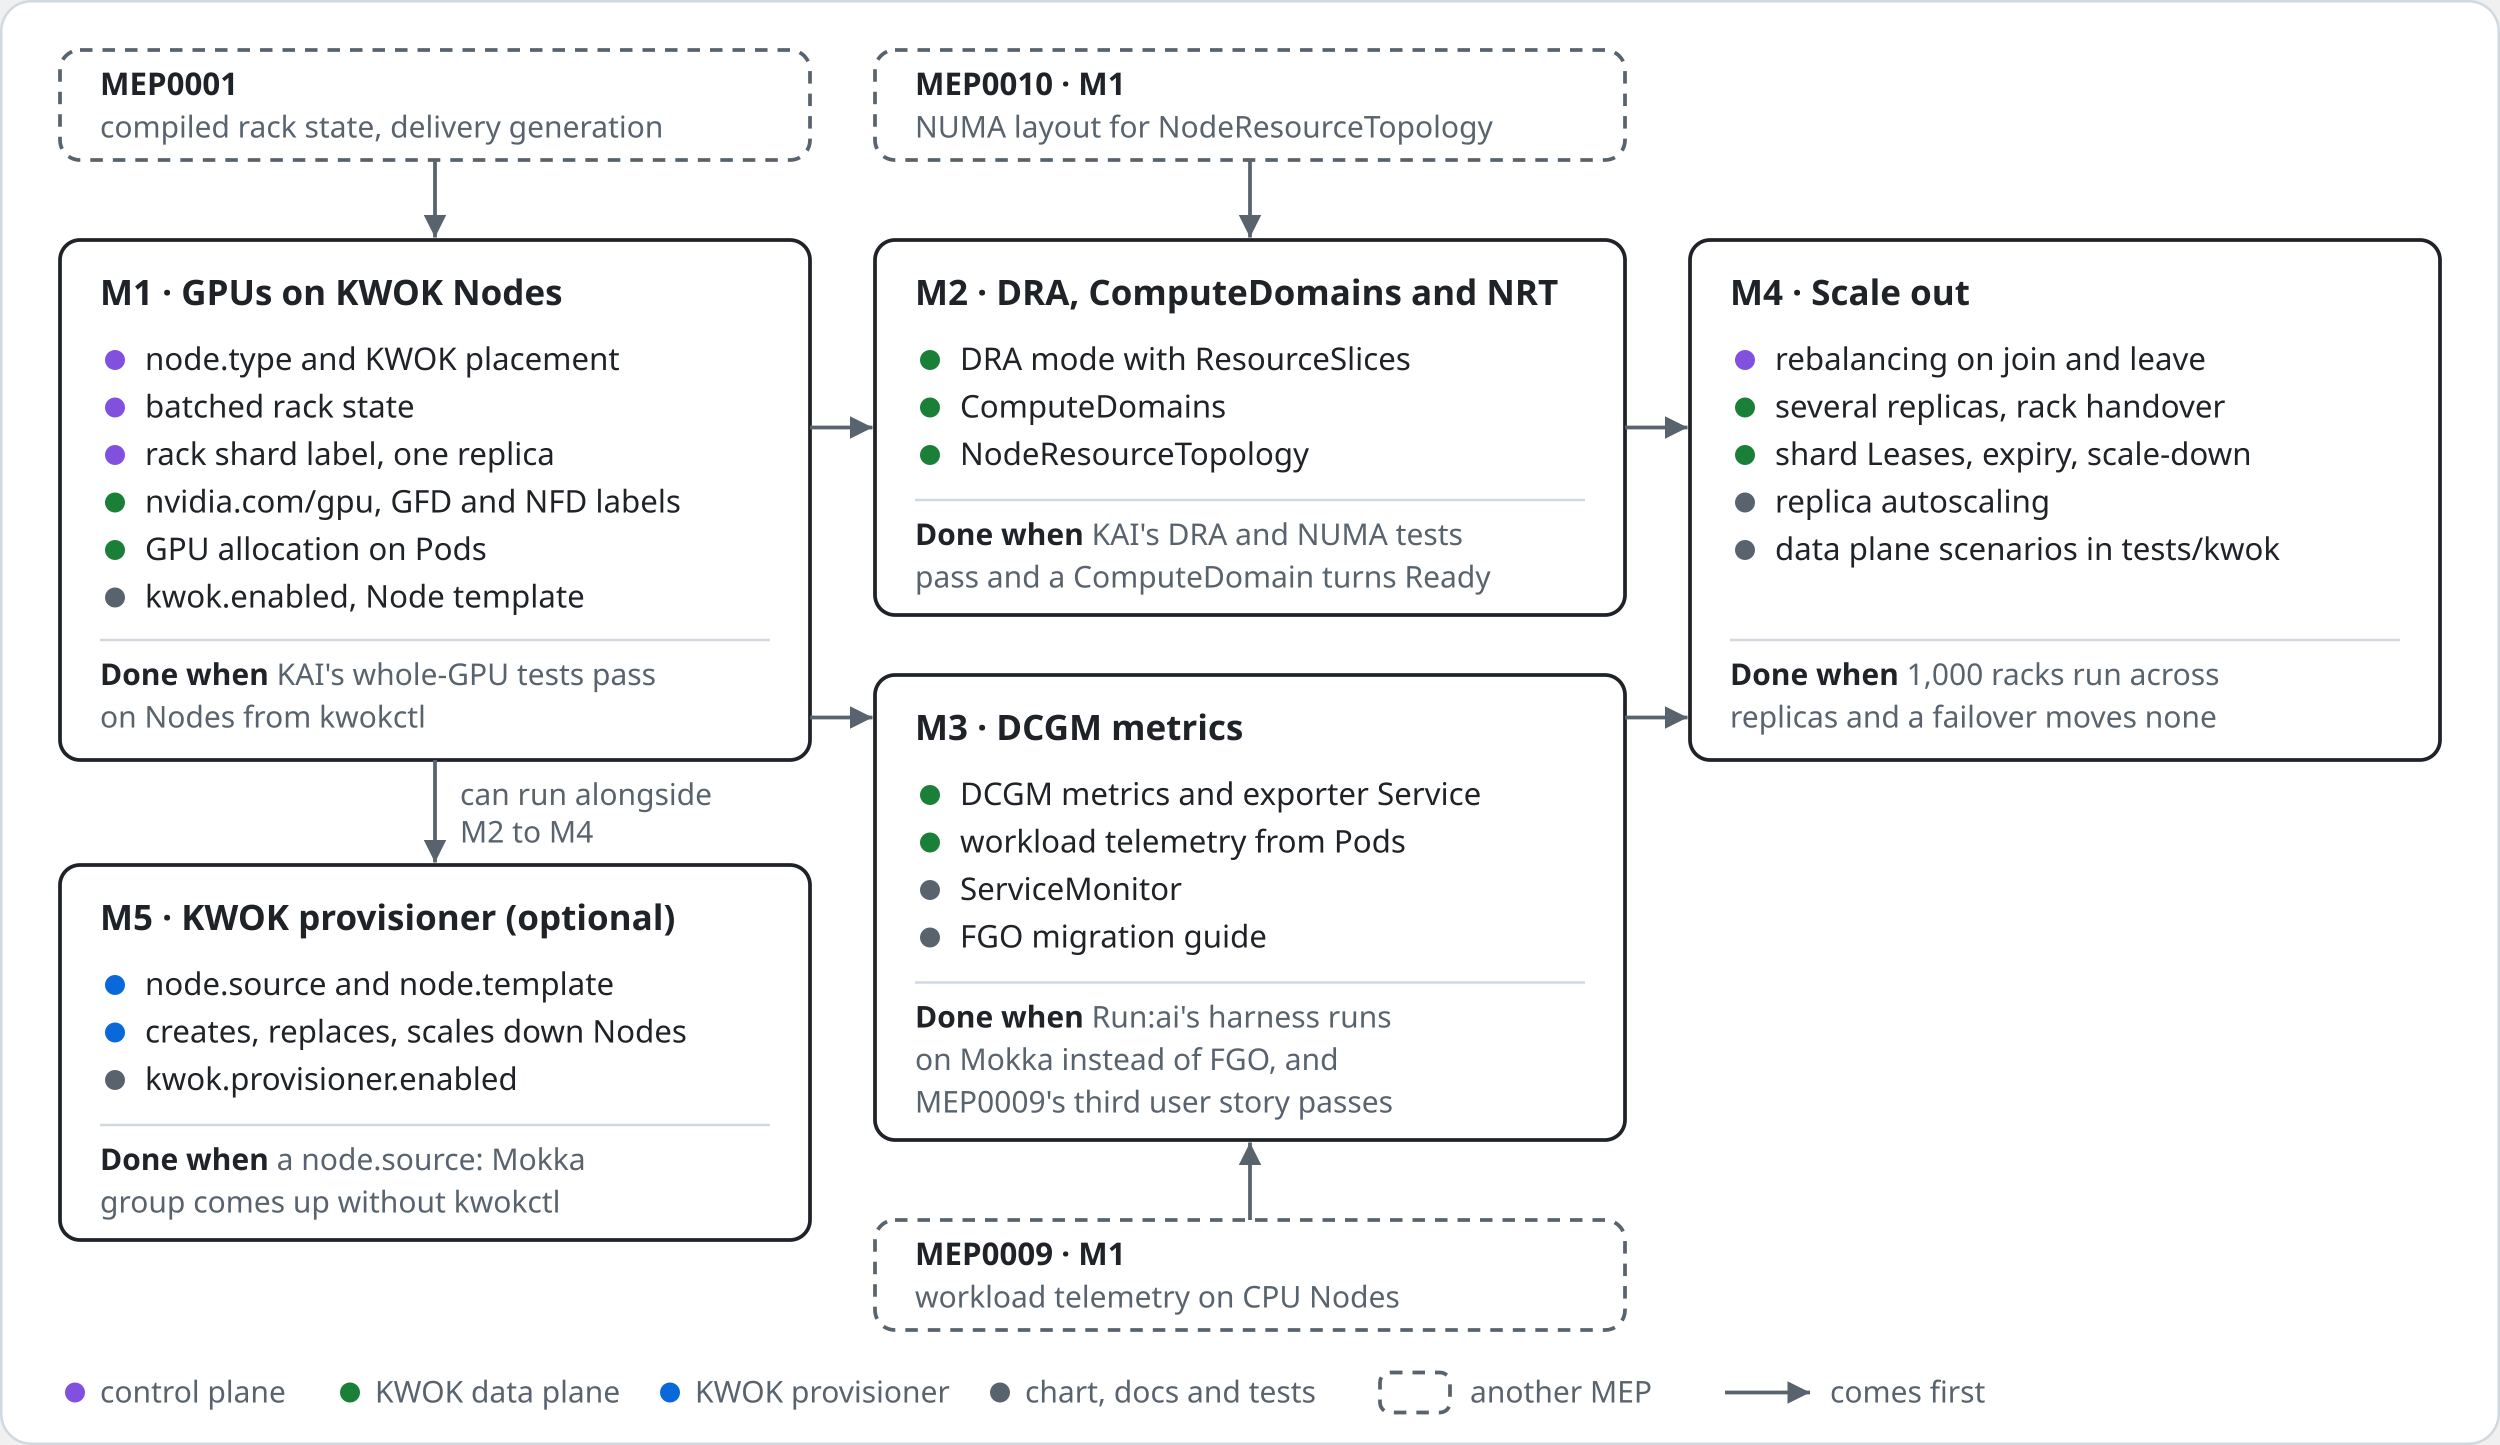
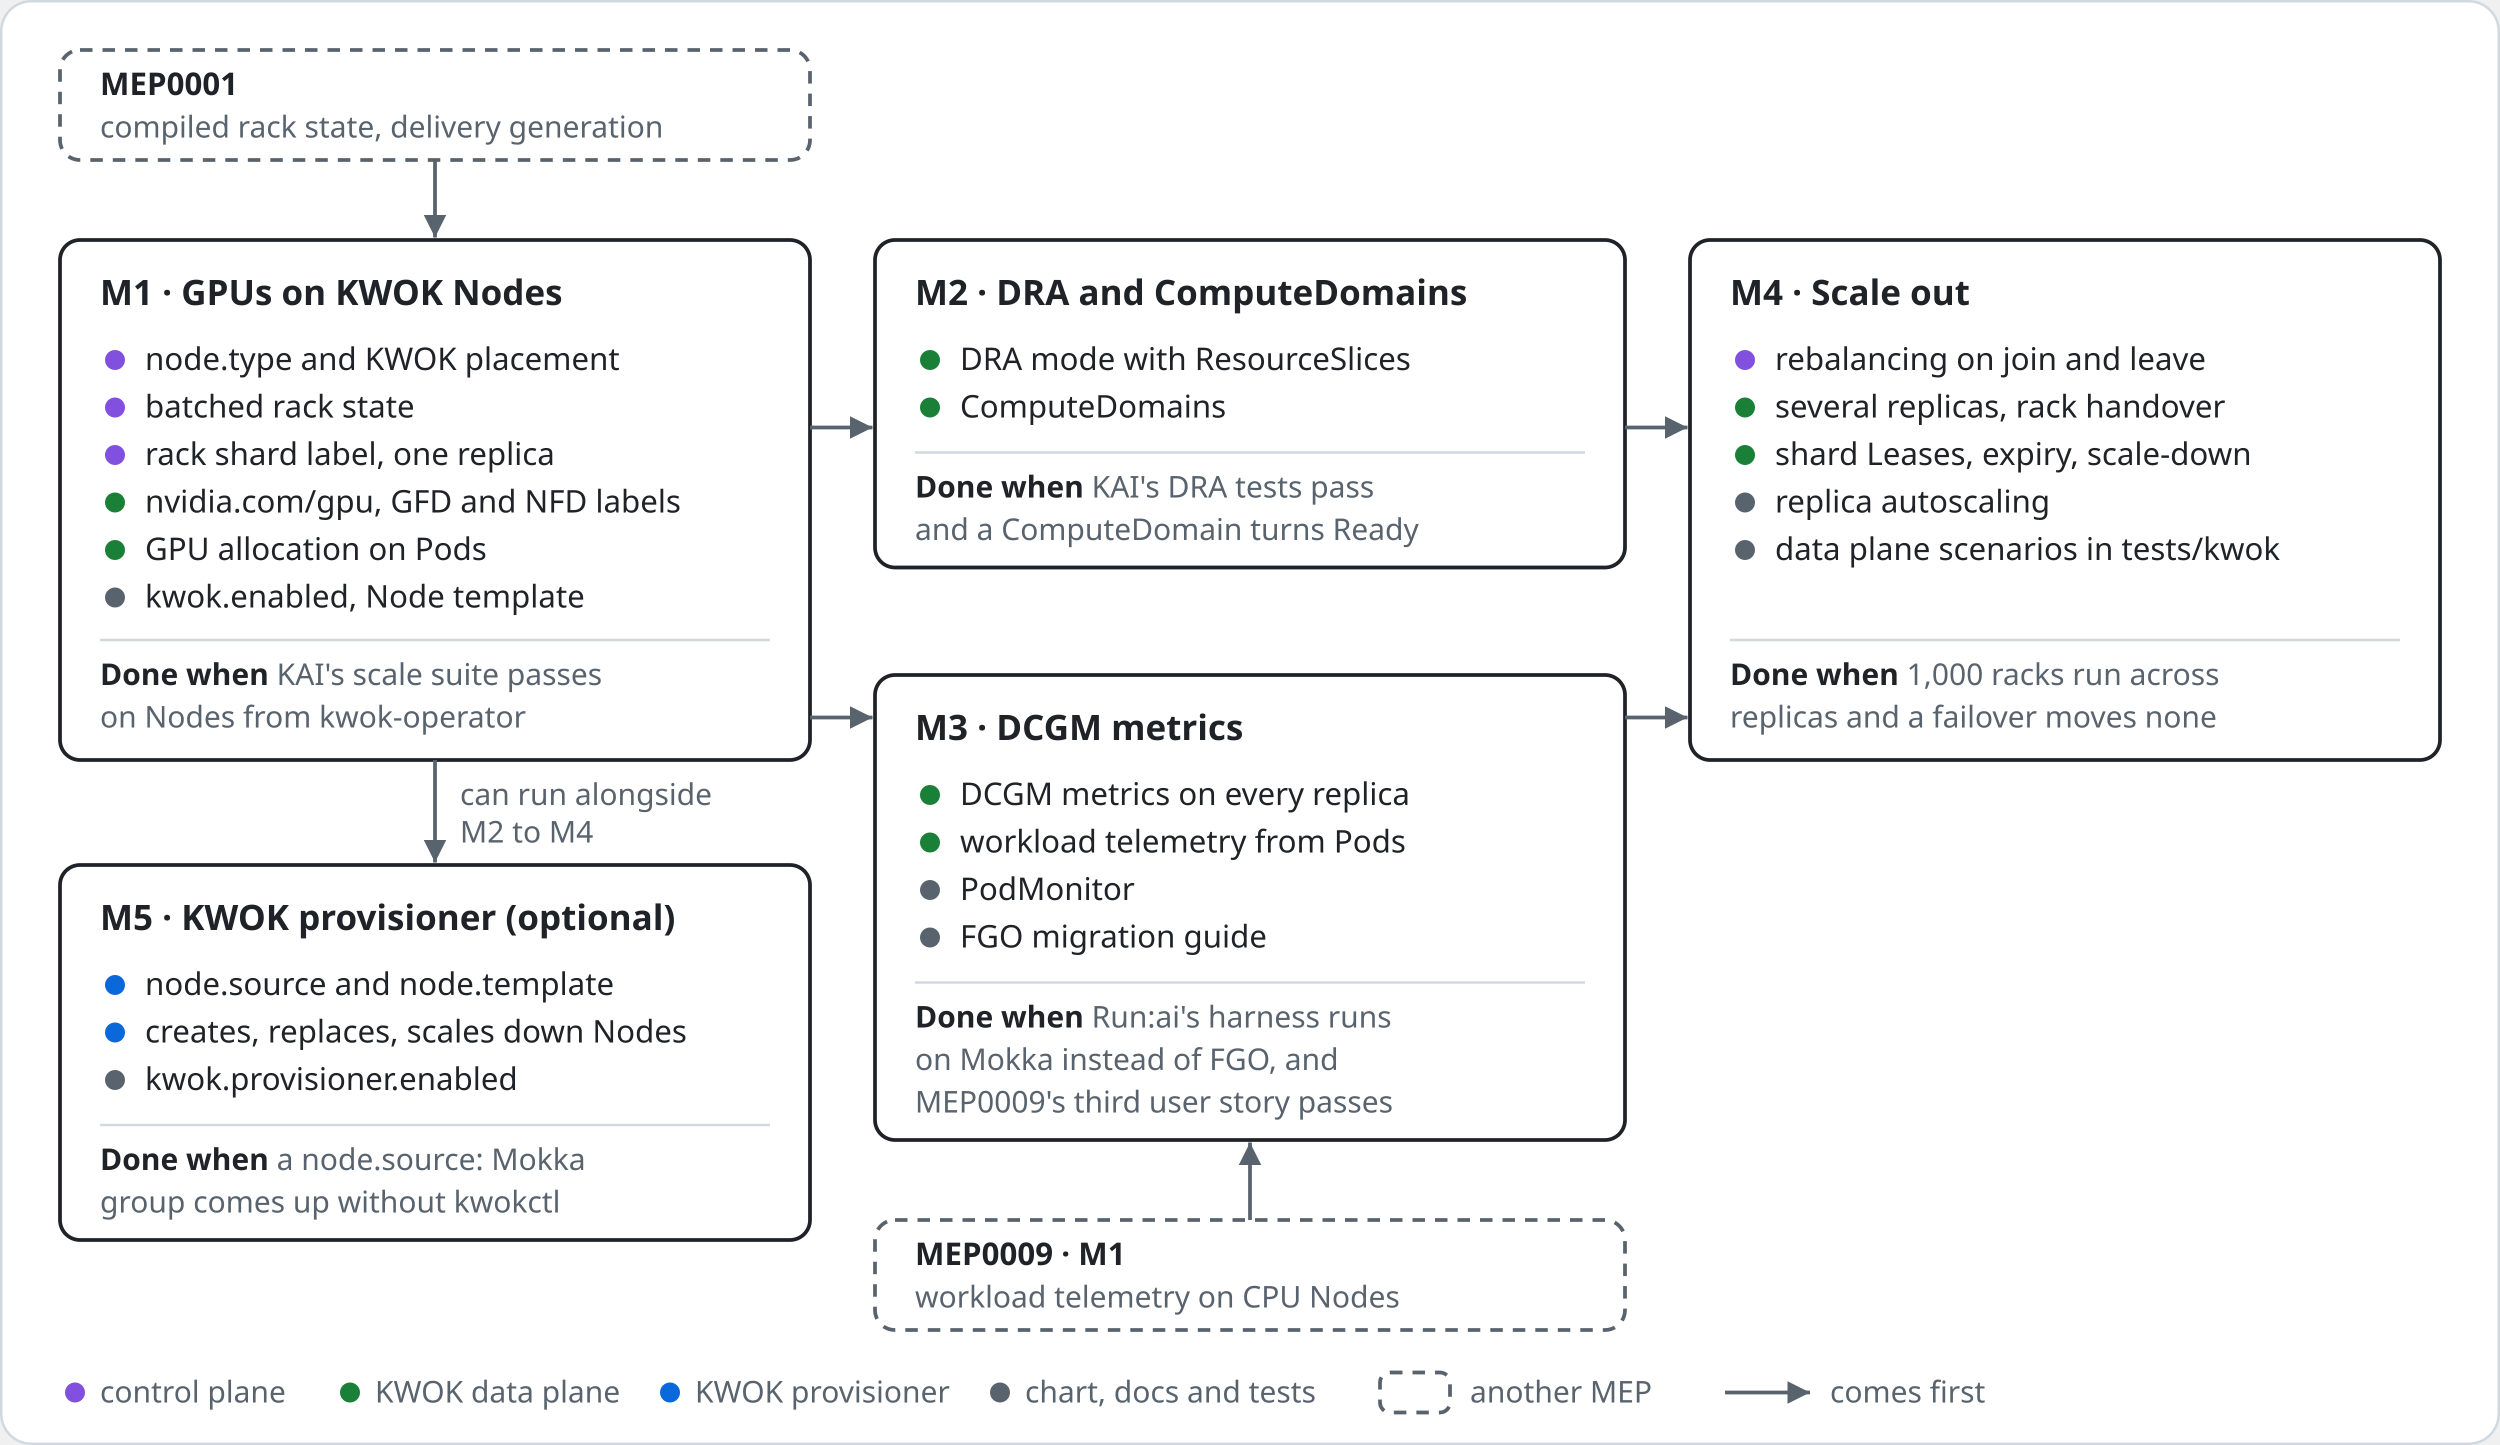
<svg xmlns="http://www.w3.org/2000/svg" viewBox="0 0 1000 578" width="1000" height="578" role="img" aria-labelledby="title desc">
  <style>
    .panel { fill: #ffffff; stroke: #d1d9e0; }
    text { font-family: -apple-system, BlinkMacSystemFont, "Segoe UI", "Noto Sans", Helvetica, Arial, sans-serif; fill: #1f2328; }
    .title { font-size: 14px; font-weight: 600; }
    .item { font-size: 12.5px; }
    .body { font-size: 12px; fill: #59636e; }
    .done { font-size: 12px; fill: #59636e; }
    .strong { font-weight: 600; fill: #1f2328; }
    .label { font-size: 12px; fill: #59636e; }
    .ms { fill: #ffffff; stroke: #1f2328; stroke-width: 1.5; }
    .ext { fill: #ffffff; stroke: #59636e; stroke-width: 1.5; stroke-dasharray: 5 4; }
    .rule { stroke: #d1d9e0; stroke-width: 1; }
    .wire { fill: none; stroke: #59636e; stroke-width: 1.5; }
    .head { fill: #59636e; }
    .cp { fill: #8250df; } .dp { fill: #1a7f37; } .prov { fill: #0969da; } .doc { fill: #59636e; }
    @media (prefers-color-scheme: dark) {
      .panel { fill: #0d1117; stroke: #3d444d; }
      text { fill: #f0f6fc; }
      .body, .done, .label { fill: #9198a1; }
      .strong { fill: #f0f6fc; }
      .ms { fill: #0d1117; stroke: #f0f6fc; }
      .ext { fill: #0d1117; stroke: #9198a1; }
      .rule { stroke: #3d444d; }
      .wire { stroke: #9198a1; }
      .head { fill: #9198a1; }
      .cp { fill: #ab7df8; } .dp { fill: #3fb950; } .prov { fill: #4493f8; } .doc { fill: #9198a1; }
    }
  </style>
  <defs>
    <marker id="arrow" viewBox="0 0 10 10" refX="10" refY="5" markerWidth="9" markerHeight="9" markerUnits="userSpaceOnUse" orient="auto">
      <path class="head" d="M0,0 L10,5 L0,10 z" />
    </marker>
  </defs>
  <rect class="panel" x="0.5" y="0.5" width="999" height="577" rx="12" />
  <rect class="ext" x="24" y="20" width="300" height="44" rx="8" />
  <text class="item strong" x="40" y="38">MEP0001</text>
  <text class="body" x="40" y="55">compiled rack state, delivery generation</text>
  <path class="wire" d="M174,64 V95" marker-end="url(#arrow)" />
-   <rect class="ext" x="350" y="20" width="300" height="44" rx="8" />
-   <text class="item strong" x="366" y="38">MEP0010 · M1</text>
-   <text class="body" x="366" y="55">NUMA layout for NodeResourceTopology</text>
-   <path class="wire" d="M500,64 V95" marker-end="url(#arrow)" />
  <rect class="ext" x="350" y="488" width="300" height="44" rx="8" />
  <text class="item strong" x="366" y="506">MEP0009 · M1</text>
  <text class="body" x="366" y="523">workload telemetry on CPU Nodes</text>
  <path class="wire" d="M500,488 V457" marker-end="url(#arrow)" />
  <rect class="ms" x="24" y="96" width="300" height="208" rx="8" />
  <text class="title" x="40" y="122">M1 · GPUs on KWOK Nodes</text>
  <circle class="cp" cx="46" cy="144" r="4" />
  <text class="item" x="58" y="148">node.type and KWOK placement</text>
  <circle class="cp" cx="46" cy="163" r="4" />
  <text class="item" x="58" y="167">batched rack state</text>
  <circle class="cp" cx="46" cy="182" r="4" />
  <text class="item" x="58" y="186">rack shard label, one replica</text>
  <circle class="dp" cx="46" cy="201" r="4" />
  <text class="item" x="58" y="205">nvidia.com/gpu, GFD and NFD labels</text>
  <circle class="dp" cx="46" cy="220" r="4" />
  <text class="item" x="58" y="224">GPU allocation on Pods</text>
  <circle class="doc" cx="46" cy="239" r="4" />
  <text class="item" x="58" y="243">kwok.enabled, Node template</text>
  <line class="rule" x1="40" y1="256" x2="308" y2="256" />
  <text class="done" x="40" y="274">
-     <tspan class="strong">Done when</tspan> KAI's whole-GPU tests pass</text>
-   <text class="done" x="40" y="291">on Nodes from kwokctl</text>
-   <rect class="ms" x="350" y="96" width="300" height="150" rx="8" />
-   <text class="title" x="366" y="122">M2 · DRA, ComputeDomains and NRT</text>
+     <tspan class="strong">Done when</tspan> KAI's scale suite passes</text>
+   <text class="done" x="40" y="291">on Nodes from kwok-operator</text>
+   <rect class="ms" x="350" y="96" width="300" height="131" rx="8" />
+   <text class="title" x="366" y="122">M2 · DRA and ComputeDomains</text>
  <circle class="dp" cx="372" cy="144" r="4" />
  <text class="item" x="384" y="148">DRA mode with ResourceSlices</text>
  <circle class="dp" cx="372" cy="163" r="4" />
  <text class="item" x="384" y="167">ComputeDomains</text>
-   <circle class="dp" cx="372" cy="182" r="4" />
-   <text class="item" x="384" y="186">NodeResourceTopology</text>
-   <line class="rule" x1="366" y1="200" x2="634" y2="200" />
-   <text class="done" x="366" y="218">
-     <tspan class="strong">Done when</tspan> KAI's DRA and NUMA tests</text>
-   <text class="done" x="366" y="235">pass and a ComputeDomain turns Ready</text>
+   <line class="rule" x1="366" y1="181" x2="634" y2="181" />
+   <text class="done" x="366" y="199">
+     <tspan class="strong">Done when</tspan> KAI's DRA tests pass</text>
+   <text class="done" x="366" y="216">and a ComputeDomain turns Ready</text>
  <rect class="ms" x="350" y="270" width="300" height="186" rx="8" />
  <text class="title" x="366" y="296">M3 · DCGM metrics</text>
  <circle class="dp" cx="372" cy="318" r="4" />
-   <text class="item" x="384" y="322">DCGM metrics and exporter Service</text>
+   <text class="item" x="384" y="322">DCGM metrics on every replica</text>
  <circle class="dp" cx="372" cy="337" r="4" />
  <text class="item" x="384" y="341">workload telemetry from Pods</text>
  <circle class="doc" cx="372" cy="356" r="4" />
-   <text class="item" x="384" y="360">ServiceMonitor</text>
+   <text class="item" x="384" y="360">PodMonitor</text>
  <circle class="doc" cx="372" cy="375" r="4" />
  <text class="item" x="384" y="379">FGO migration guide</text>
  <line class="rule" x1="366" y1="393" x2="634" y2="393" />
  <text class="done" x="366" y="411">
    <tspan class="strong">Done when</tspan> Run:ai's harness runs</text>
  <text class="done" x="366" y="428">on Mokka instead of FGO, and</text>
  <text class="done" x="366" y="445">MEP0009's third user story passes</text>
  <rect class="ms" x="676" y="96" width="300" height="208" rx="8" />
  <text class="title" x="692" y="122">M4 · Scale out</text>
  <circle class="cp" cx="698" cy="144" r="4" />
  <text class="item" x="710" y="148">rebalancing on join and leave</text>
  <circle class="dp" cx="698" cy="163" r="4" />
  <text class="item" x="710" y="167">several replicas, rack handover</text>
  <circle class="dp" cx="698" cy="182" r="4" />
  <text class="item" x="710" y="186">shard Leases, expiry, scale-down</text>
  <circle class="doc" cx="698" cy="201" r="4" />
  <text class="item" x="710" y="205">replica autoscaling</text>
  <circle class="doc" cx="698" cy="220" r="4" />
  <text class="item" x="710" y="224">data plane scenarios in tests/kwok</text>
  <line class="rule" x1="692" y1="256" x2="960" y2="256" />
  <text class="done" x="692" y="274">
    <tspan class="strong">Done when</tspan> 1,000 racks run across</text>
  <text class="done" x="692" y="291">replicas and a failover moves none</text>
  <path class="wire" d="M324,171 H349" marker-end="url(#arrow)" />
  <path class="wire" d="M324,287 H349" marker-end="url(#arrow)" />
  <path class="wire" d="M650,171 H675" marker-end="url(#arrow)" />
  <path class="wire" d="M650,287 H675" marker-end="url(#arrow)" />
  <path class="wire" d="M174,304 V345" marker-end="url(#arrow)" />
  <text class="label" x="184" y="322">can run alongside</text>
  <text class="label" x="184" y="337">M2 to M4</text>
  <rect class="ms" x="24" y="346" width="300" height="150" rx="8" />
  <text class="title" x="40" y="372">M5 · KWOK provisioner (optional)</text>
  <circle class="prov" cx="46" cy="394" r="4" />
  <text class="item" x="58" y="398">node.source and node.template</text>
  <circle class="prov" cx="46" cy="413" r="4" />
  <text class="item" x="58" y="417">creates, replaces, scales down Nodes</text>
  <circle class="doc" cx="46" cy="432" r="4" />
  <text class="item" x="58" y="436">kwok.provisioner.enabled</text>
  <line class="rule" x1="40" y1="450" x2="308" y2="450" />
  <text class="done" x="40" y="468">
    <tspan class="strong">Done when</tspan> a node.source: Mokka</text>
  <text class="done" x="40" y="485">group comes up without kwokctl</text>
  <circle class="cp" cx="30" cy="557" r="4" />
  <text class="label" x="40" y="561">control plane</text>
  <circle class="dp" cx="140" cy="557" r="4" />
  <text class="label" x="150" y="561">KWOK data plane</text>
  <circle class="prov" cx="268" cy="557" r="4" />
  <text class="label" x="278" y="561">KWOK provisioner</text>
  <circle class="doc" cx="400" cy="557" r="4" />
  <text class="label" x="410" y="561">chart, docs and tests</text>
  <rect class="ext" x="552" y="549" width="28" height="16" rx="4" />
  <text class="label" x="588" y="561">another MEP</text>
  <path class="wire" d="M690,557 H724" marker-end="url(#arrow)" />
  <text class="label" x="732" y="561">comes first</text>
</svg>
